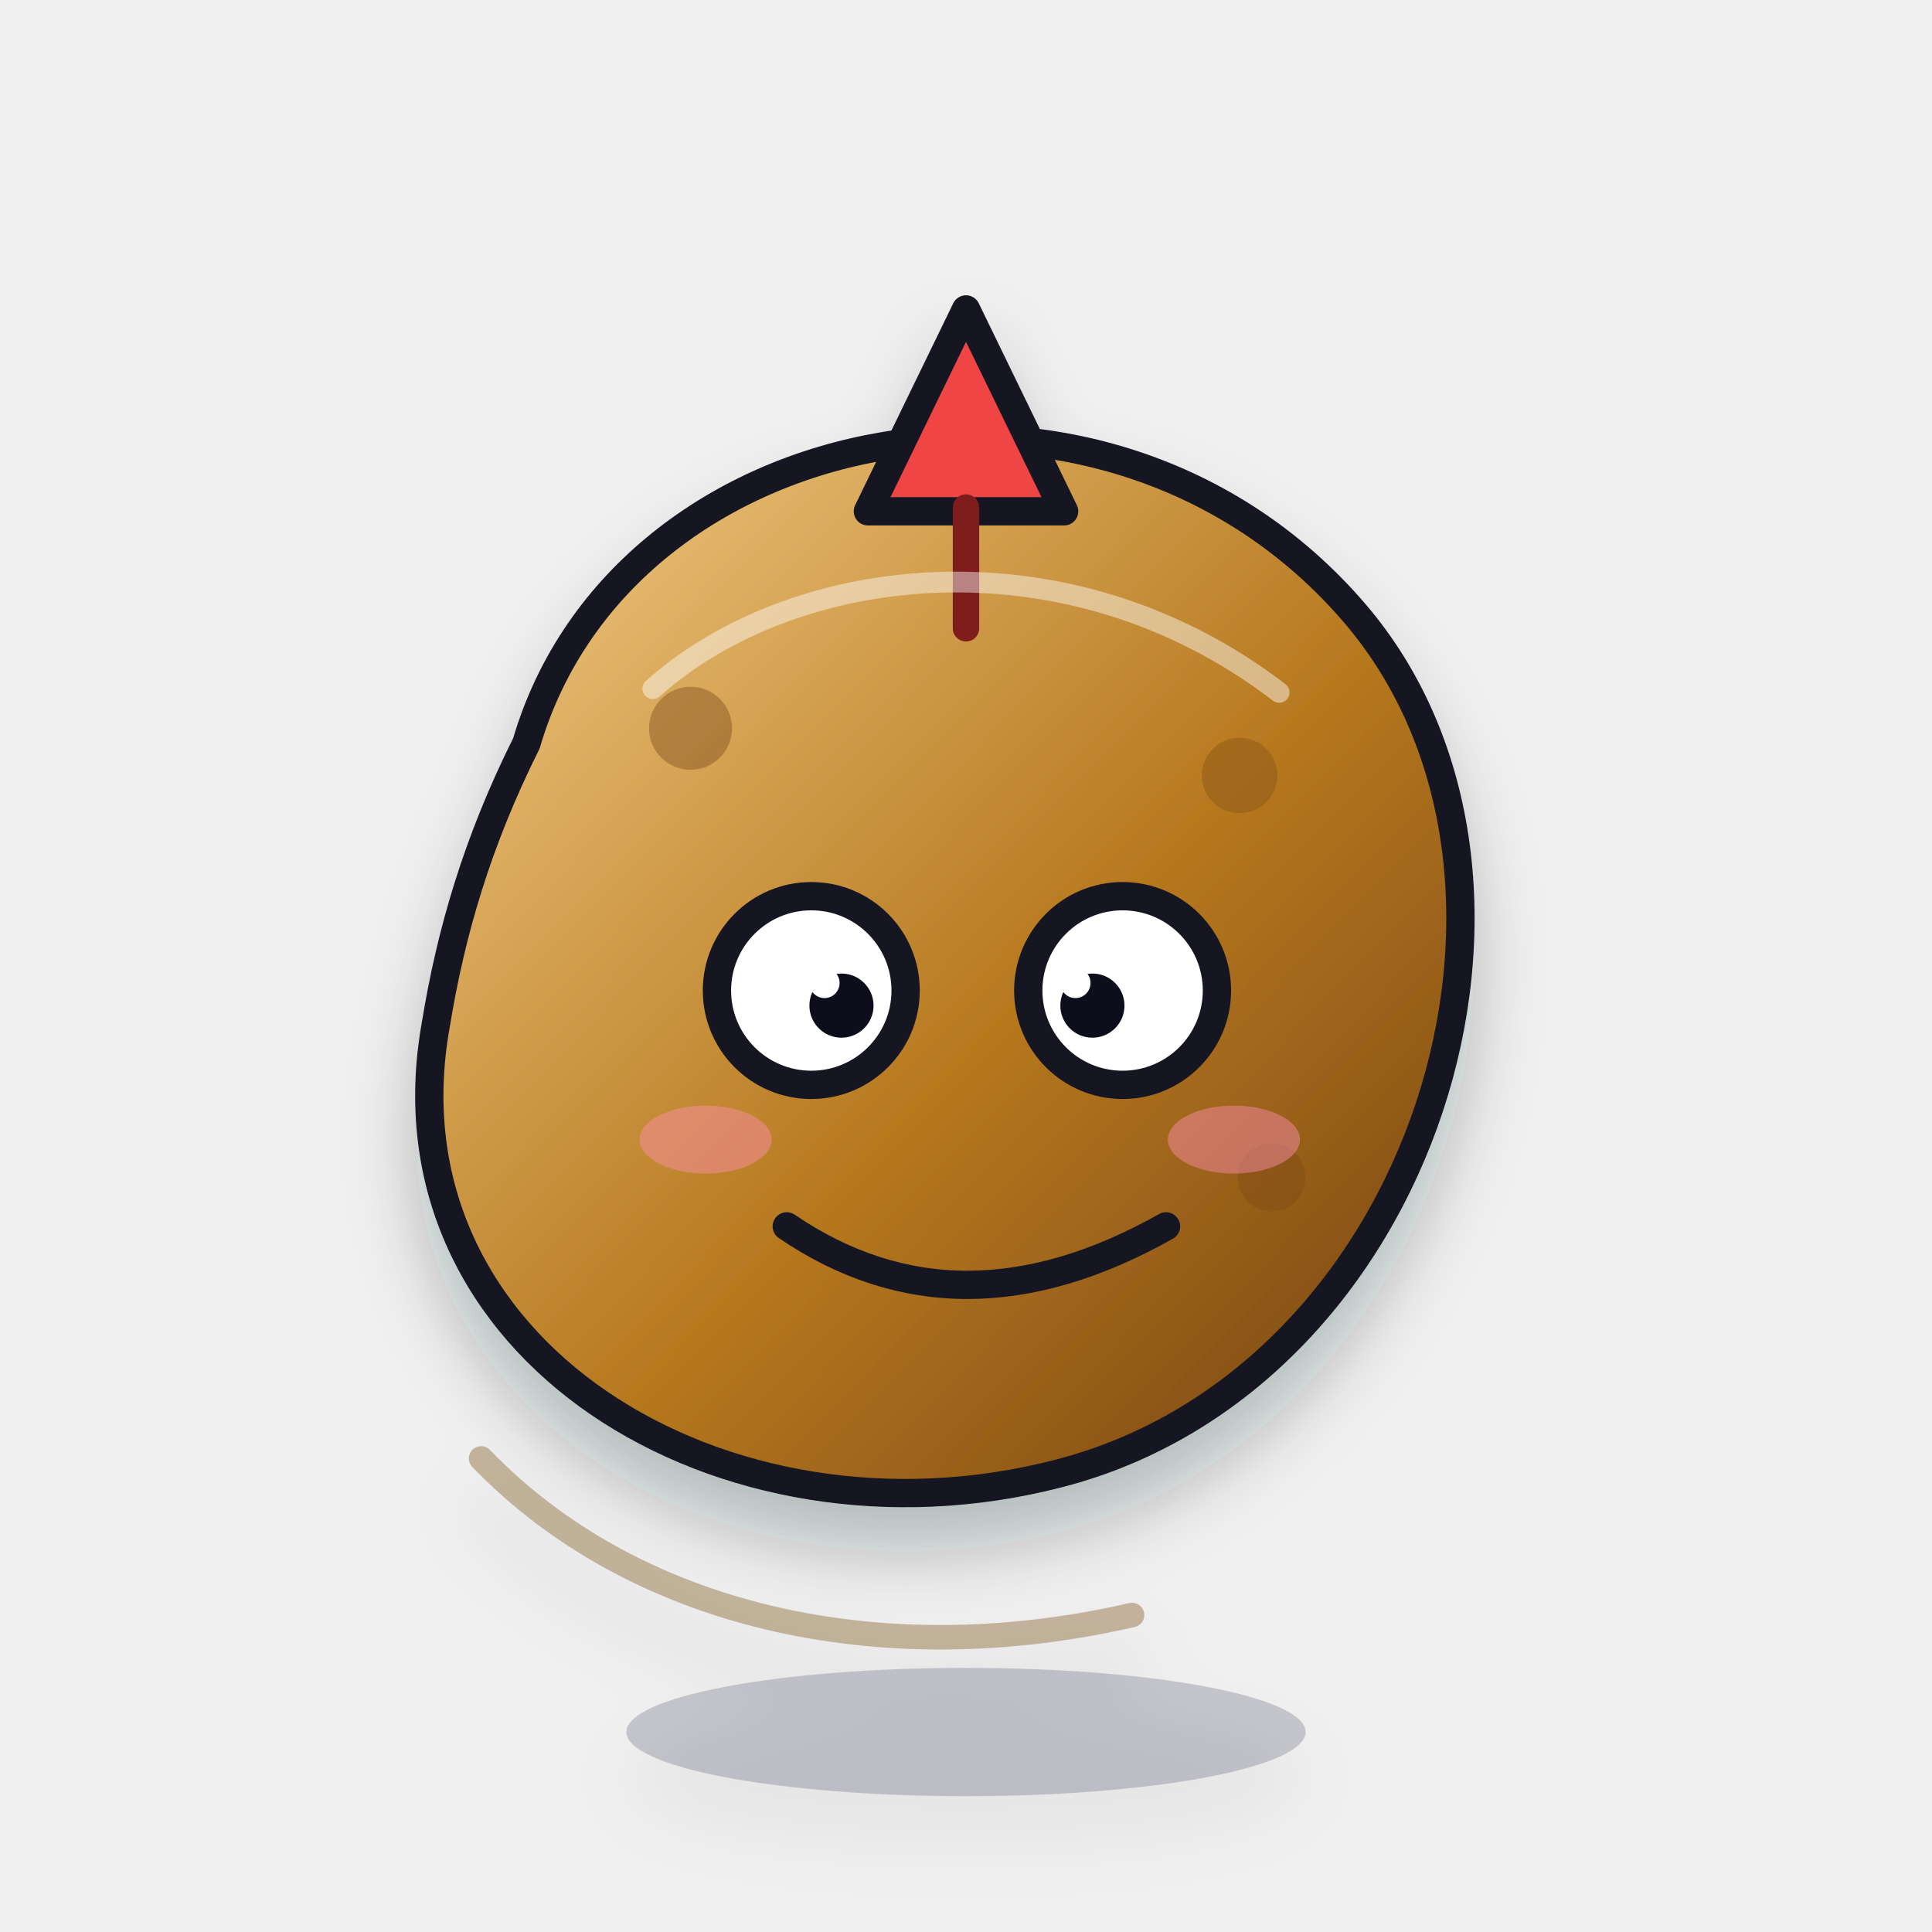
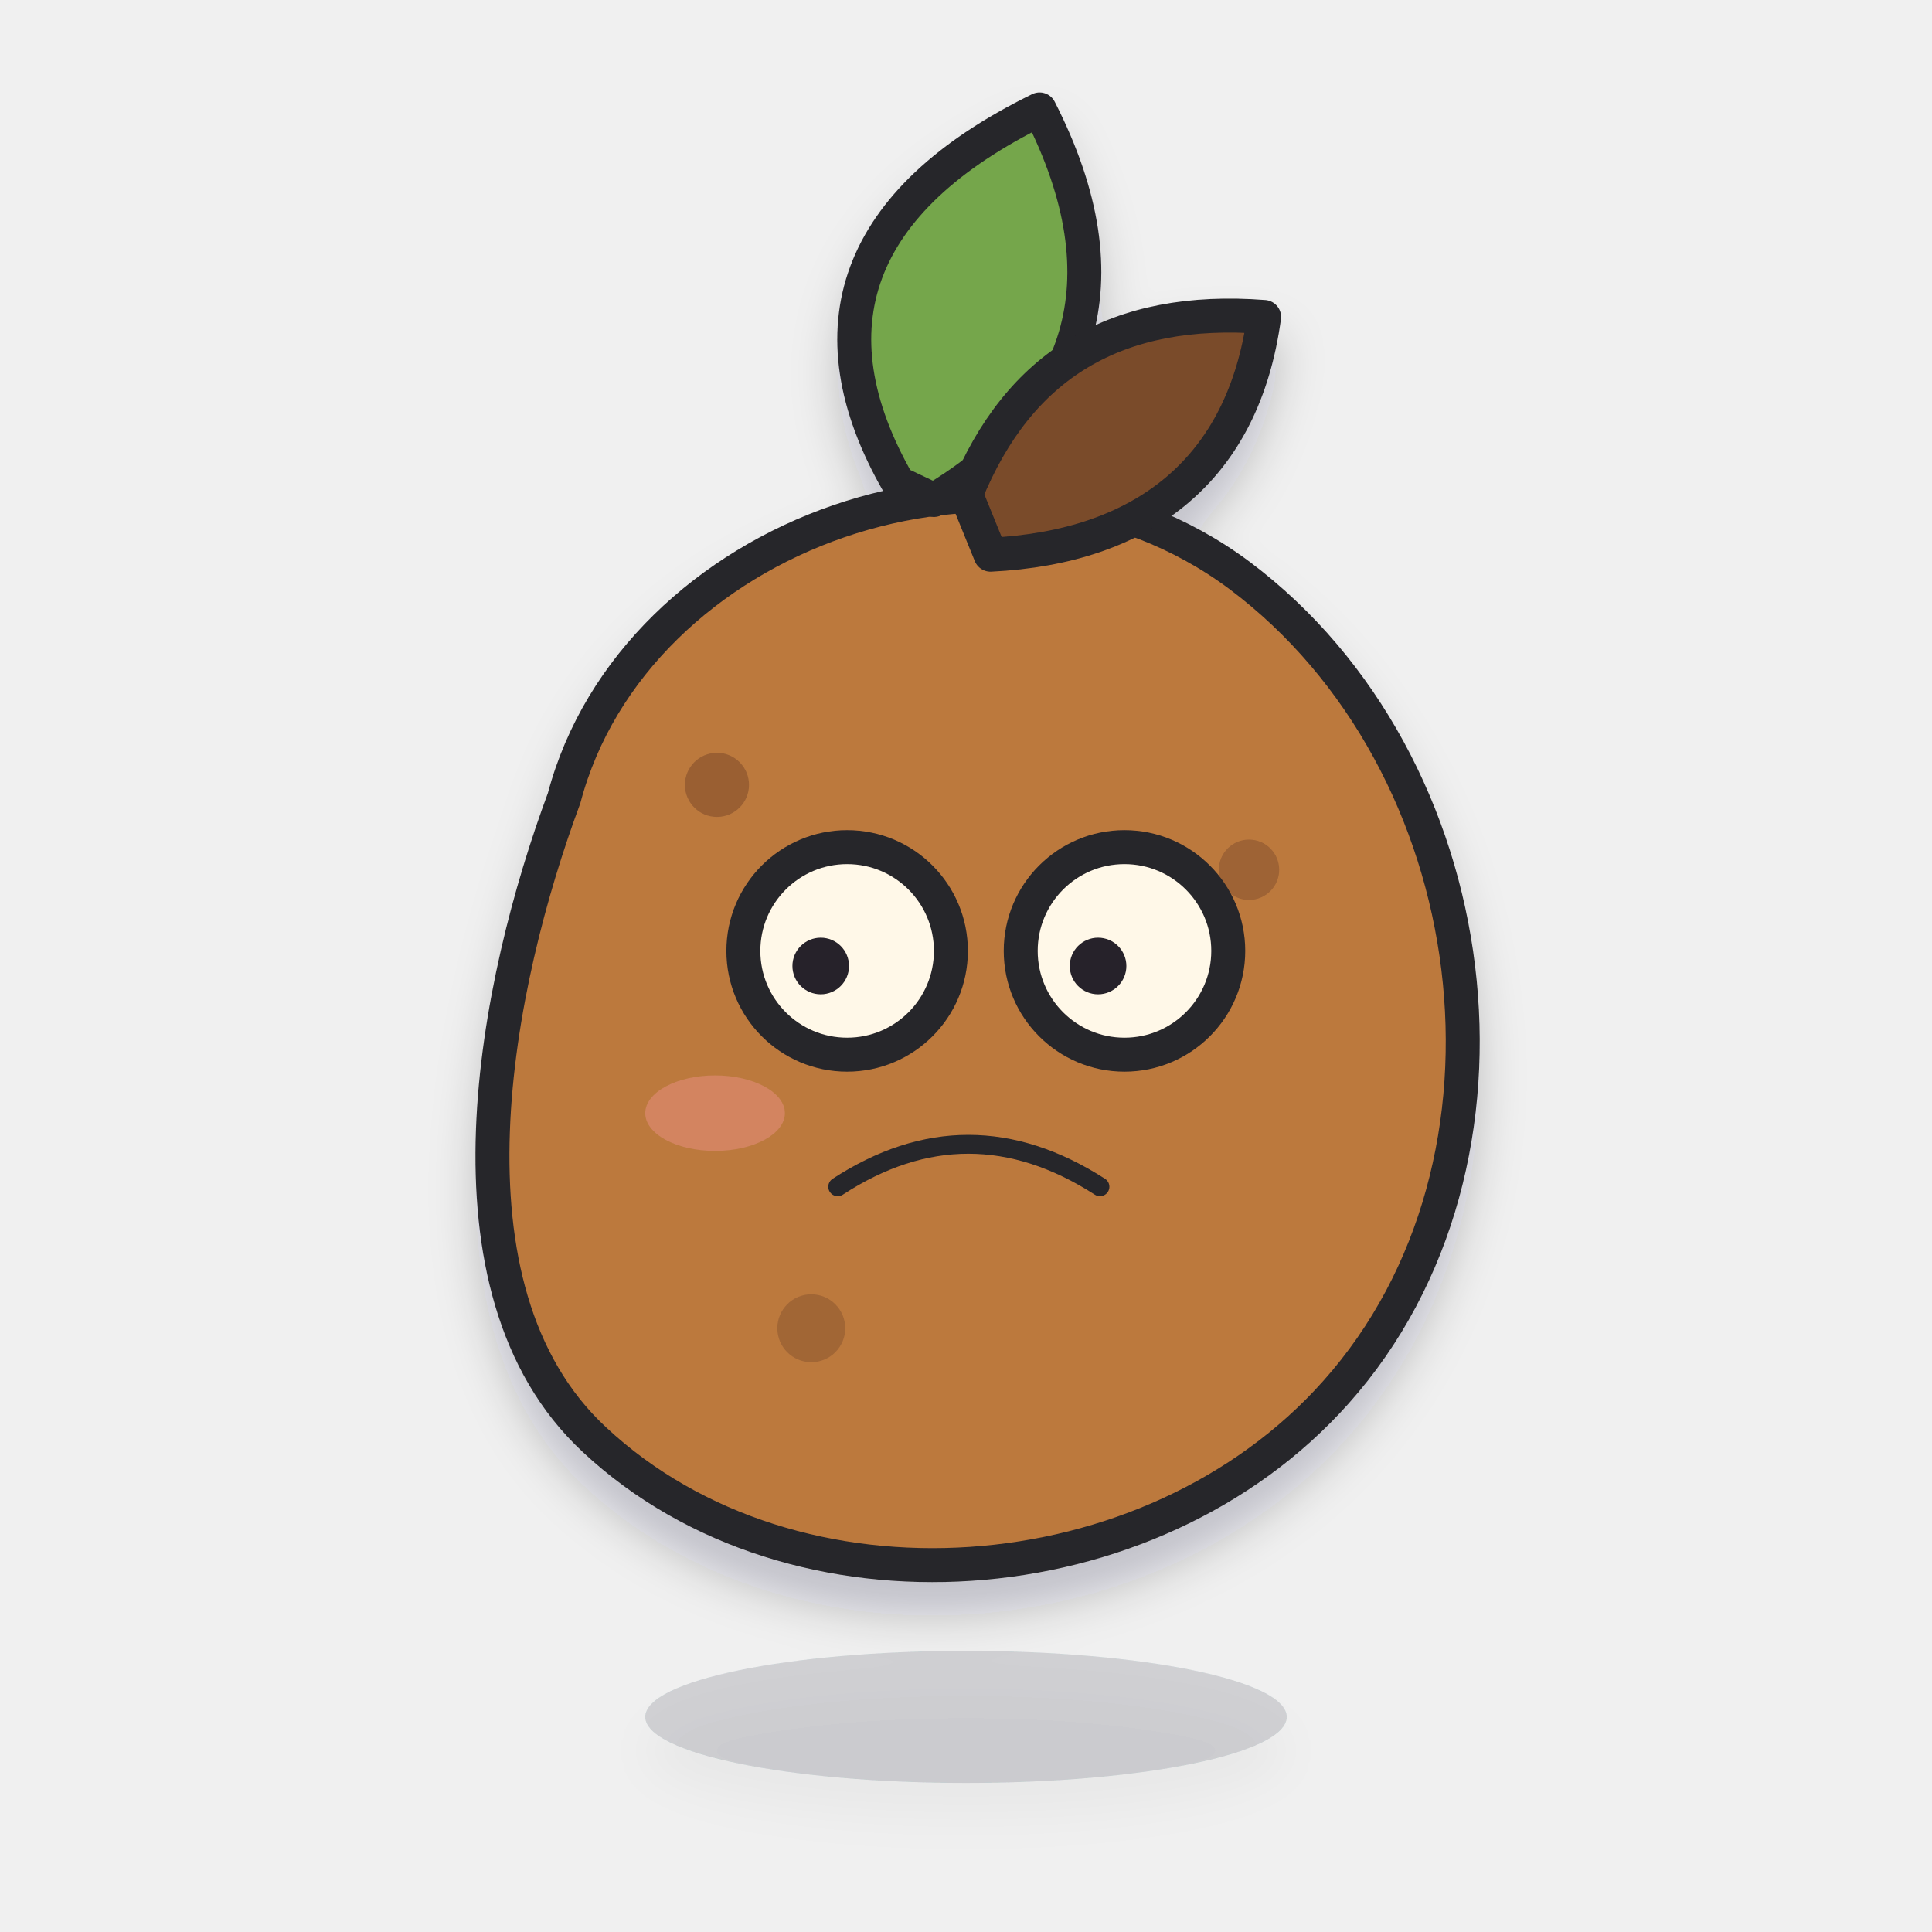
- <svg xmlns="http://www.w3.org/2000/svg" viewBox="0 0 1024 1024" role="img" aria-label="potato" class="chibi-no-bg premium-detail official-distinct-plant">
+ <svg xmlns="http://www.w3.org/2000/svg" viewBox="0 0 1024 1024" role="img" aria-label="potato" class="storybook-card-style v5-no-bg premium-detail">
  <defs>
-     <linearGradient id="green" x1="0" y1="0" x2="1" y2="1">
-       <stop offset="0" stop-color="#e4ff9e" />
-       <stop offset=".45" stop-color="#55db63" />
-       <stop offset="1" stop-color="#138243" />
+     <linearGradient id="gGreen" x1="0" y1="0" x2="1" y2="1">
+       <stop offset="0" stop-color="#c9e96b" />
+       <stop offset=".55" stop-color="#71b94d" />
+       <stop offset="1" stop-color="#2f6f38" />
    </linearGradient>
-     <linearGradient id="deepGreen" x1="0" y1="0" x2="1" y2="1">
-       <stop offset="0" stop-color="#58e27b" />
-       <stop offset="1" stop-color="#14532d" />
+     <linearGradient id="gDarkGreen" x1="0" y1="0" x2="1" y2="1">
+       <stop offset="0" stop-color="#4a9b5a" />
+       <stop offset="1" stop-color="#1e4e32" />
    </linearGradient>
-     <linearGradient id="sun" x1="0" y1="0" x2="1" y2="1">
-       <stop offset="0" stop-color="#fff7ad" />
-       <stop offset=".55" stop-color="#facc15" />
-       <stop offset="1" stop-color="#d97706" />
+     <linearGradient id="gYellow" x1="0" y1="0" x2="1" y2="1">
+       <stop offset="0" stop-color="#fff08b" />
+       <stop offset="1" stop-color="#d6a43b" />
    </linearGradient>
-     <linearGradient id="nut" x1="0" y1="0" x2="1" y2="1">
-       <stop offset="0" stop-color="#f5d08b" />
-       <stop offset=".55" stop-color="#b7791f" />
-       <stop offset="1" stop-color="#713f12" />
+     <linearGradient id="gBrown" x1="0" y1="0" x2="1" y2="1">
+       <stop offset="0" stop-color="#c78b54" />
+       <stop offset="1" stop-color="#6f4028" />
    </linearGradient>
-     <linearGradient id="fire" x1="0" y1="0" x2="1" y2="1">
-       <stop offset="0" stop-color="#fff7ad" />
-       <stop offset=".35" stop-color="#fb923c" />
-       <stop offset="1" stop-color="#b91c1c" />
+     <linearGradient id="gRed" x1="0" y1="0" x2="1" y2="1">
+       <stop offset="0" stop-color="#ffcf4c" />
+       <stop offset=".45" stop-color="#df4a42" />
+       <stop offset="1" stop-color="#7a2730" />
+     </linearGradient>
+     <linearGradient id="gZombie" x1="0" y1="0" x2="1" y2="1">
+       <stop offset="0" stop-color="#d4d0c6" />
+       <stop offset="1" stop-color="#6e7773" />
+     </linearGradient>
+     <linearGradient id="gCone" x1="0" y1="0" x2="0" y2="1">
+       <stop offset="0" stop-color="#ffc46a" />
+       <stop offset=".55" stop-color="#f36b21" />
+       <stop offset="1" stop-color="#9d3718" />
+     </linearGradient>
+     <linearGradient id="gMetal" x1="0" y1="0" x2="1" y2="1">
+       <stop offset="0" stop-color="#f1f5f9" />
+       <stop offset=".52" stop-color="#7d8997" />
+       <stop offset="1" stop-color="#2f3742" />
    </linearGradient>
    <filter id="shadow" x="-40%" y="-40%" width="180%" height="180%">
-       <feDropShadow dx="0" dy="24" stdDeviation="18" flood-color="#111827" flood-opacity=".25" />
+       <feDropShadow dx="0" dy="18" stdDeviation="12" flood-color="#111827" flood-opacity=".2" />
    </filter>
-     <filter id="glow" x="-80%" y="-80%" width="260%" height="260%">
-       <feGaussianBlur stdDeviation="13" result="b" />
-       <feMerge>
-         <feMergeNode in="b" />
-         <feMergeNode in="SourceGraphic" />
-       </feMerge>
-     </filter>
-     <style>.line{stroke:#141821;stroke-width:15;stroke-linecap:round;stroke-linejoin:round}.thin{stroke:#141821;stroke-width:8;stroke-linecap:round;stroke-linejoin:round}.soft{stroke:#fff;stroke-width:11;stroke-linecap:round;opacity:.45}.float{animation:bob 1.8s ease-in-out infinite alternate;transform-origin:512px 720px}.blink{animation:blink 3.4s infinite;transform-origin:center}.shine{animation:shine 1.2s ease-in-out infinite alternate}@keyframes bob{from{transform:translateY(7px)}to{transform:translateY(-8px)}}@keyframes blink{0%,92%,100%{transform:scaleY(1)}95%{transform:scaleY(.12)}}@keyframes shine{from{opacity:.55;transform:scale(.98)}to{opacity:1;transform:scale(1.04)}}</style>
+     <style>.line{stroke:#27252a;stroke-width:18;stroke-linecap:round;stroke-linejoin:round}.thin{stroke:#27252a;stroke-width:10;stroke-linecap:round;stroke-linejoin:round}.soft{stroke:#fff7e8;stroke-width:12;stroke-linecap:round;opacity:.38}.bob{animation:bob 2s ease-in-out infinite alternate;transform-origin:512px 780px}.run{animation:run 1.25s ease-in-out infinite alternate;transform-origin:512px 780px}.blink{animation:blink 3.5s infinite;transform-origin:center}@keyframes bob{from{transform:translateY(7px)}to{transform:translateY(-7px)}}@keyframes run{from{transform:translate(-6px,5px) rotate(-3deg)}to{transform:translate(7px,-6px) rotate(3deg)}}@keyframes blink{0%,92%,100%{transform:scaleY(1)}95%{transform:scaleY(.12)}} </style>
  </defs>
-   <g class="float" filter="url(#shadow)">
-     <ellipse cx="512" cy="918" rx="180" ry="34" fill="#0f172a" opacity=".18" />
-     <path class="line" fill="url(#nut)" d="M279 394c51-174 307-223 439-69 120 140 38 406-157 456-178 46-361-66-330-238 8-49 22-97 48-149z" />
-     <circle cx="366" cy="386" r="22" fill="#713f12" opacity=".38" />
-     <circle cx="657" cy="411" r="20" fill="#713f12" opacity=".3" />
-     <circle cx="674" cy="624" r="18" fill="#713f12" opacity=".3" />
-     <path class="line shine" fill="#ef4444" d="M512 164l52 107H460z" />
-     <path d="M512 269v64" stroke="#7f1d1d" stroke-width="14" stroke-linecap="round" />
+   <g class="bob" filter="url(#shadow)">
+     <ellipse cx="512" cy="910" rx="170" ry="35" fill="#1e293b" opacity=".16" />
+     <path class="line" fill="#bc793e" d="M299 423c37-140 232-212 358-118 132 99 160 311 51 433-98 110-287 124-393 25-86-80-52-243-16-340z" />
+     <circle cx="380" cy="416" r="17" fill="#704125" opacity=".45" />
+     <circle cx="662" cy="461" r="16" fill="#704125" opacity=".4" />
+     <circle cx="430" cy="704" r="18" fill="#704125" opacity=".35" />
+     <path class="line" fill="#74a64c" d="M476 256c-47-82-23-150 75-198 47 92 22 160-56 207z" />
+     <path class="line" fill="#7a4b2b" d="M512 262c28-69 80-100 158-94-11 81-64 122-145 126z" />
    <g class="blink">
-       <circle class="line" cx="430" cy="525" r="50" fill="#fff" />
-       <circle class="line" cx="595" cy="525" r="50" fill="#fff" />
-       <circle cx="446" cy="533" r="17" fill="#07111f" />
-       <circle cx="579" cy="533" r="17" fill="#07111f" />
-       <circle cx="437" cy="521" r="8" fill="#fff" />
-       <circle cx="570" cy="521" r="8" fill="#fff" />
+       <circle class="line" cx="449" cy="504" r="55" fill="#fff8e8" />
+       <circle class="line" cx="596" cy="504" r="55" fill="#fff8e8" />
+       <circle cx="435" cy="512" r="15" fill="#26232a" />
+       <circle cx="582" cy="512" r="15" fill="#26232a" />
    </g>
-     <ellipse cx="374" cy="604" rx="35" ry="18" fill="#ff8fb1" opacity=".45" />
-     <ellipse cx="654" cy="604" rx="35" ry="18" fill="#ff8fb1" opacity=".45" />
-     <path d="M417 650q91 62 201 0" fill="none" stroke="#171922" stroke-width="15" stroke-linecap="round" />
-     <path class="soft" fill="none" d="M346 365c75-67 220-84 332 2" />
-     <path d="M255 773c80 83 210 114 345 83" fill="none" stroke="#713f12" stroke-width="13" opacity=".35" stroke-linecap="round" />
+     <path class="thin" d="M444 629q69-45 139 0" fill="none" />
+     <ellipse cx="379" cy="590" rx="37" ry="20" fill="#e99083" opacity=".5" />
  </g>
</svg>
